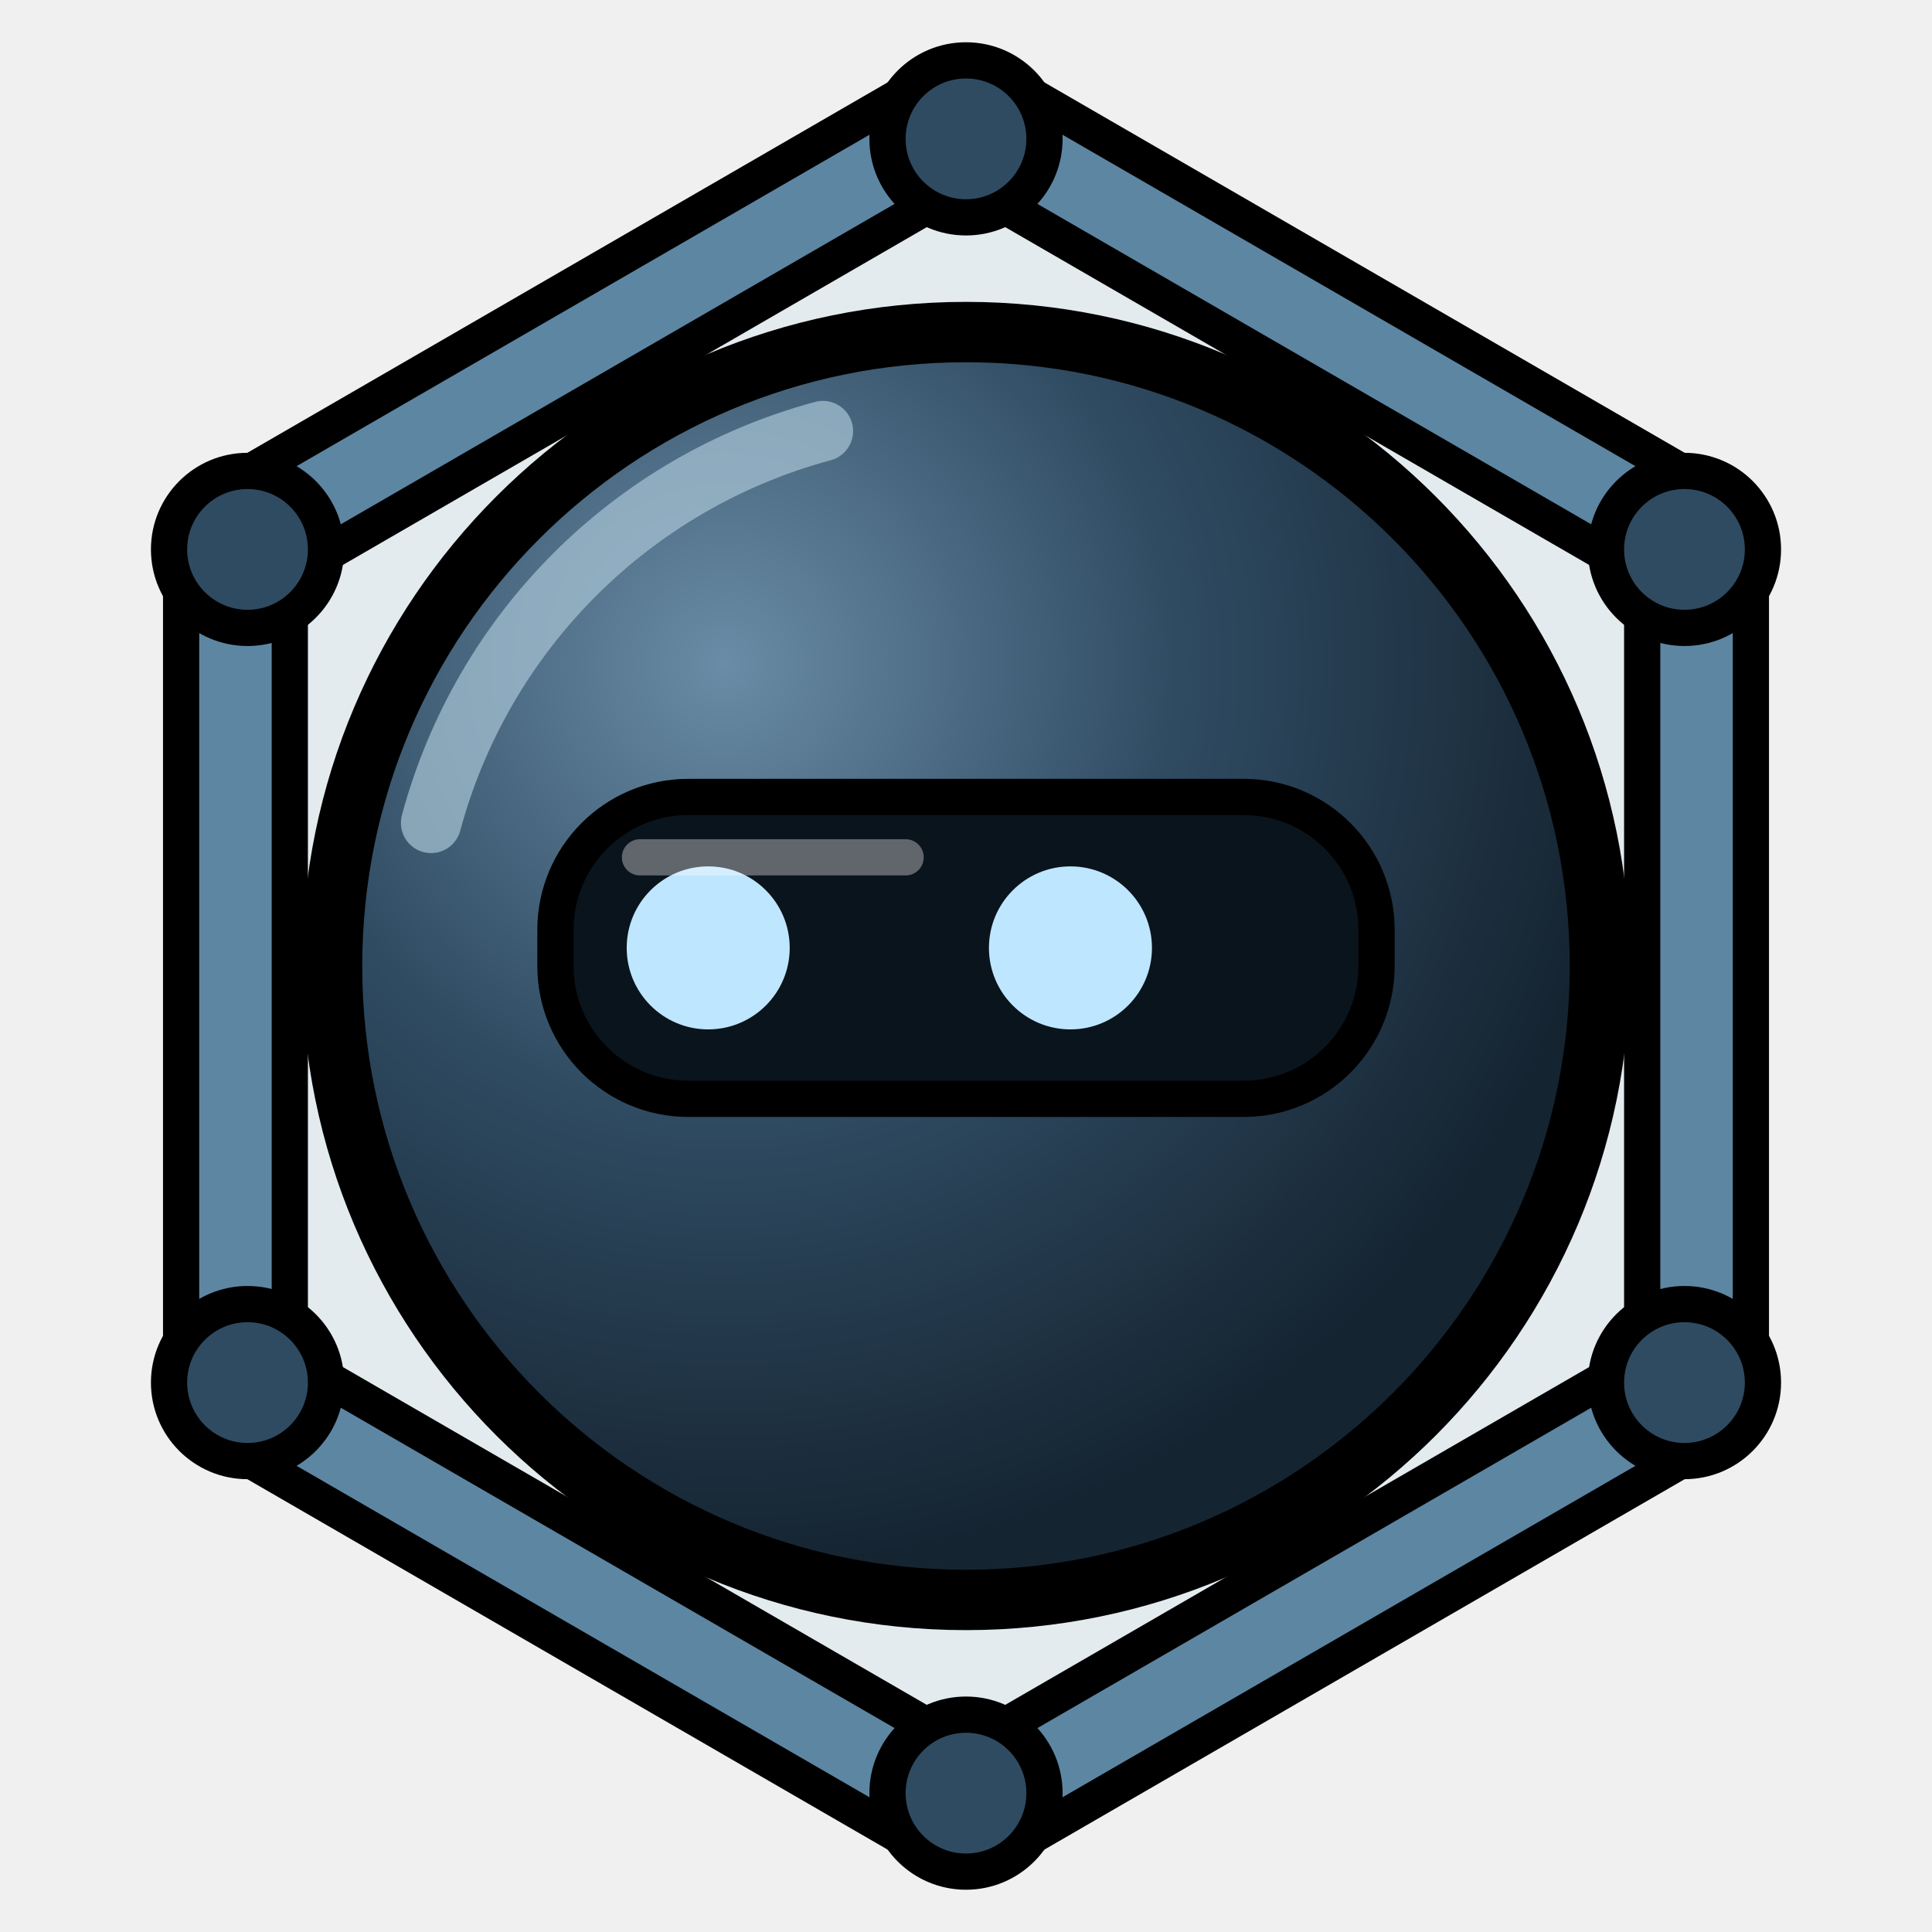
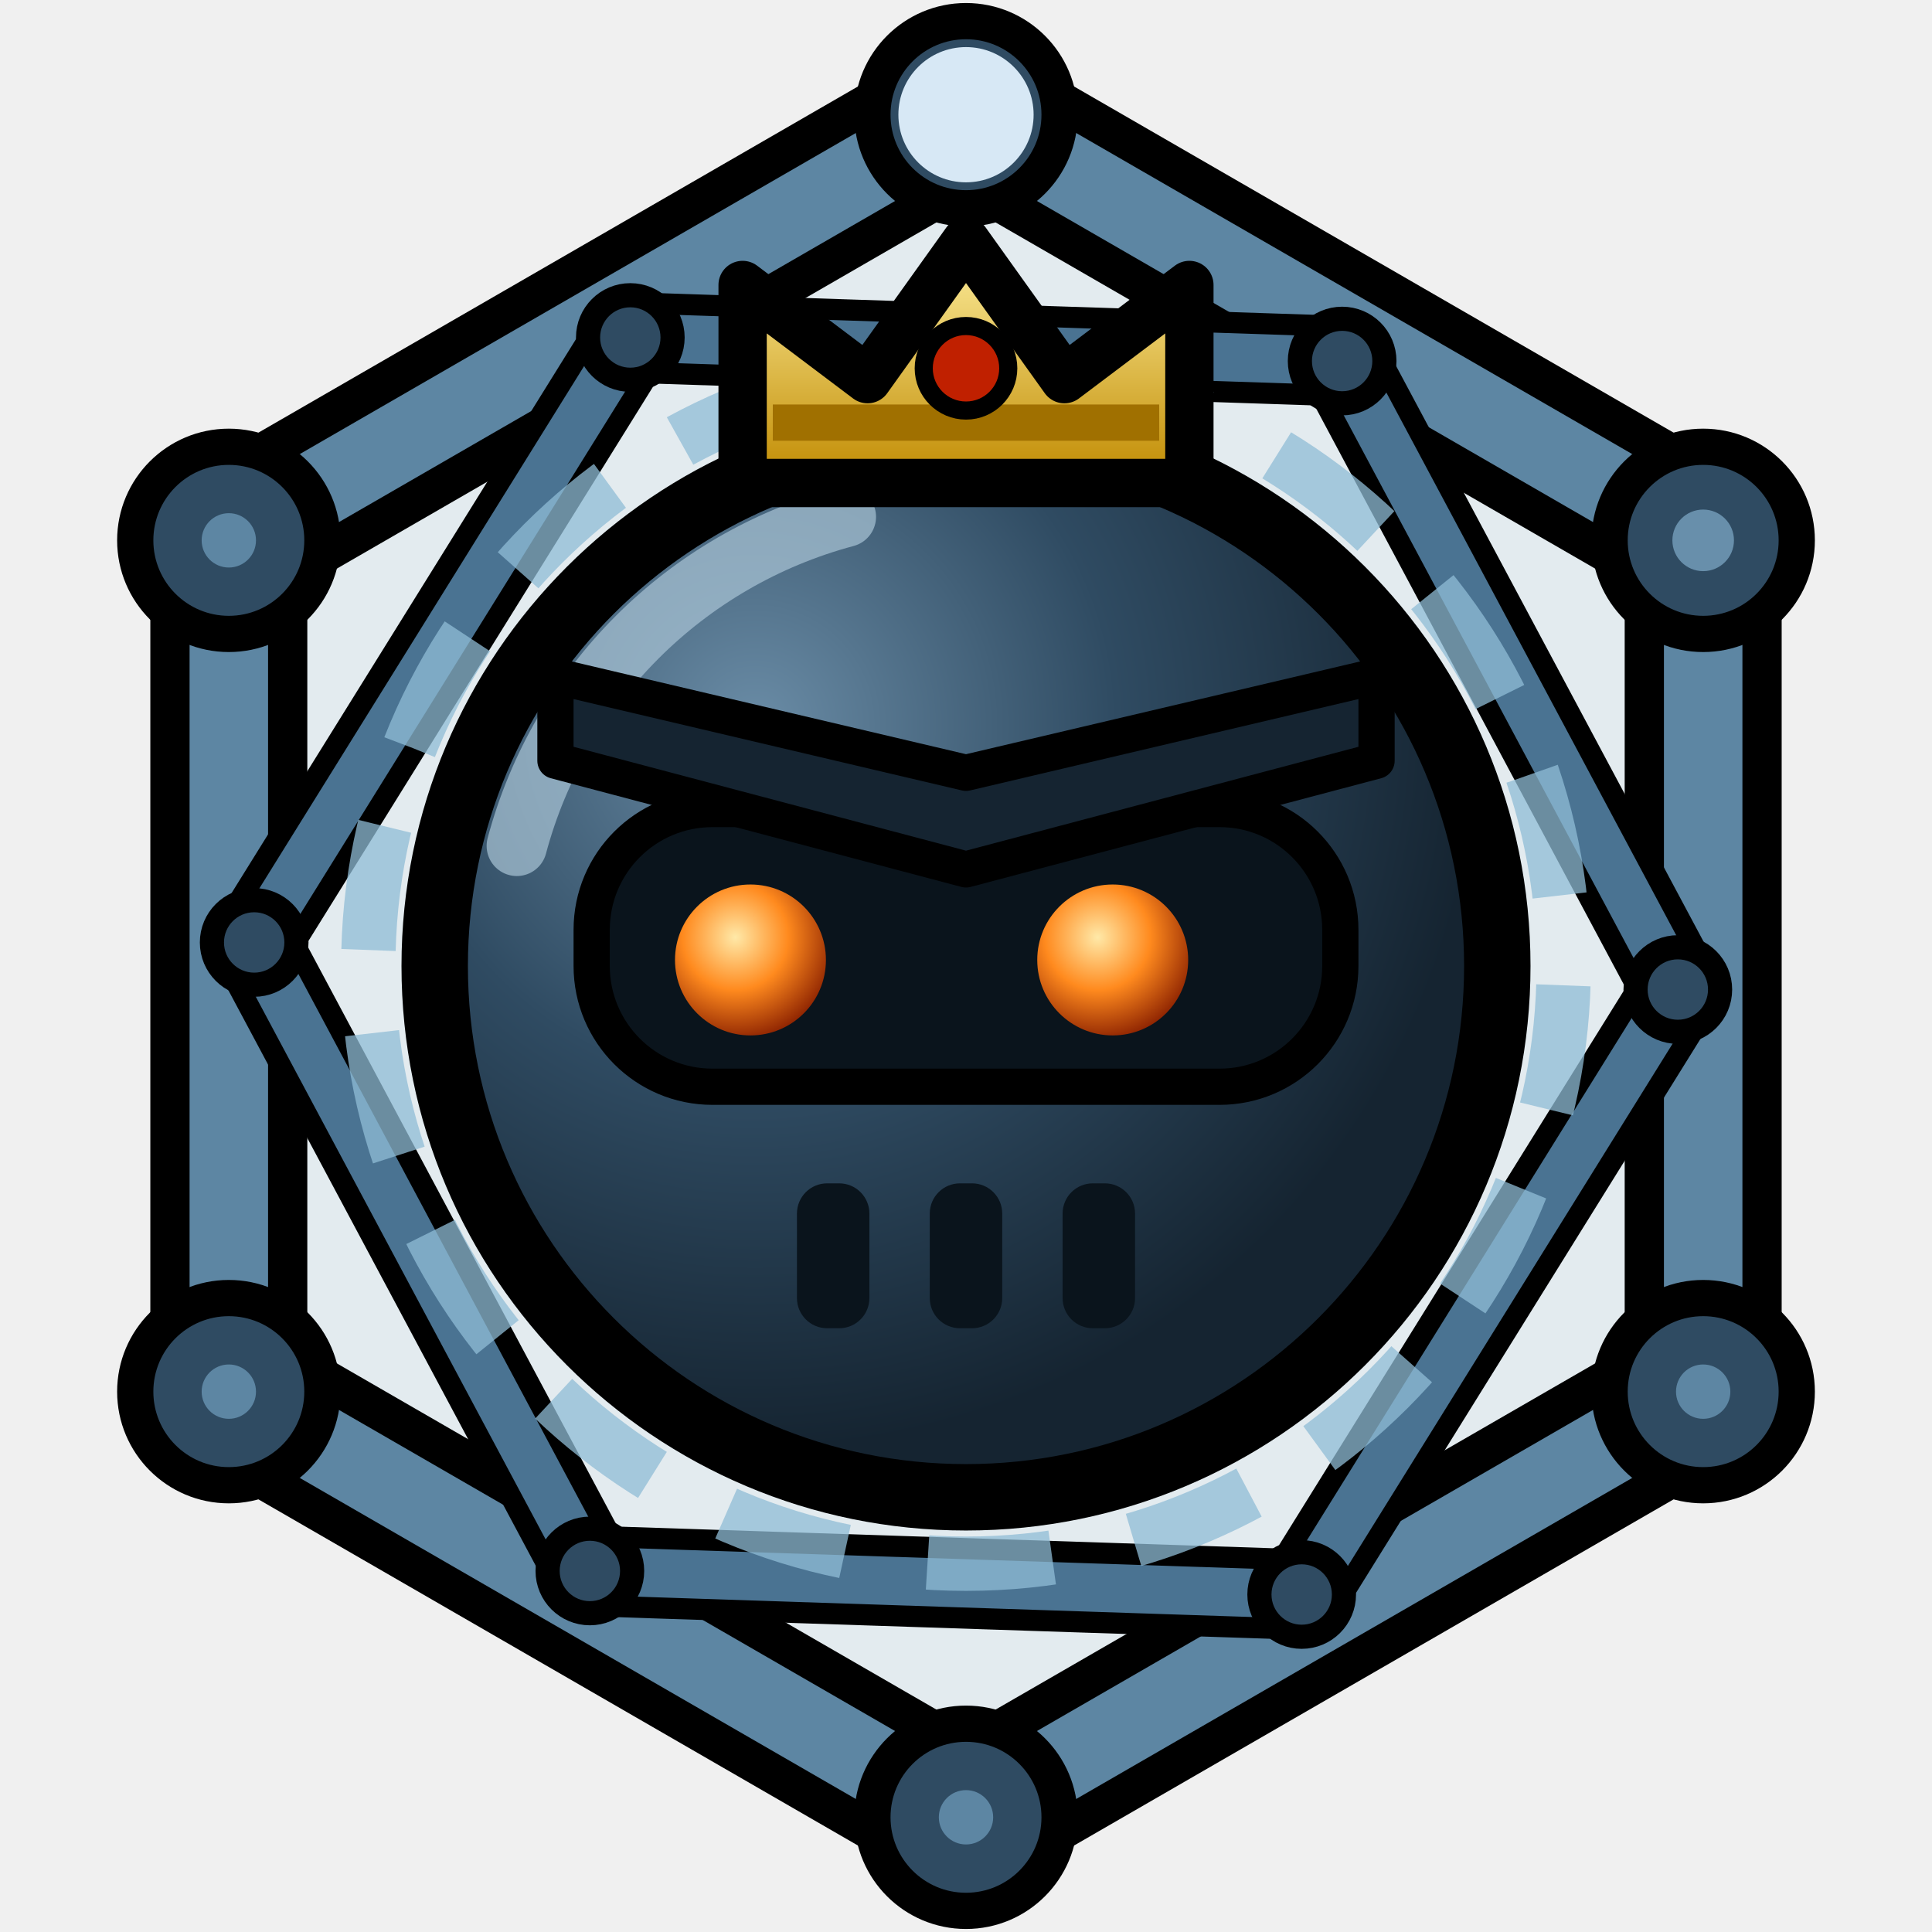
<svg xmlns="http://www.w3.org/2000/svg" viewBox="0 0 32 32">
  <defs>
-     <radialGradient id="shell" cx="12" cy="11" r="15" gradientUnits="userSpaceOnUse">
+     <linearGradient id="gold" x1="0" y1="0" x2="0" y2="1">
+       <stop offset="0" stop-color="#fff0a0" />
+       <stop offset="1" stop-color="#c08a00" />
+     </linearGradient>
+     <radialGradient id="goldr" cx="0.35" cy="0.35" r="0.8">
+       <stop offset="0" stop-color="#fff6c0" />
+       <stop offset="0.6" stop-color="#e0b030" />
+       <stop offset="1" stop-color="#8a6000" />
+     </radialGradient>
+     <radialGradient id="ember" cx="0.4" cy="0.35" r="0.7">
+       <stop offset="0" stop-color="#ffe9a8" />
+       <stop offset="0.5" stop-color="#ff8a1e" />
+       <stop offset="1" stop-color="#8a2000" />
+     </radialGradient>
+     <radialGradient id="shell" cx="12.5" cy="12" r="12" gradientUnits="userSpaceOnUse">
      <stop offset="0" stop-color="#6a8ca6" />
      <stop offset="0.5" stop-color="#2f4b62" />
      <stop offset="1" stop-color="#152431" />
    </radialGradient>
  </defs>
-   <polygon points="16,2 28.1,9 28.1,23 16,30 3.9,23 3.9,9" fill="#9fd0ea" fill-opacity="0.16" stroke="#000000" stroke-width="2.4" stroke-linejoin="round" />
-   <polygon points="16,2 28.1,9 28.1,23 16,30 3.9,23 3.9,9" fill="none" stroke="#5d86a3" stroke-width="1.2" stroke-linejoin="round" />
-   <g fill="#2f4b62" stroke="#000000" stroke-width="0.6">
-     <circle cx="16" cy="2.3" r="1.3" />
-     <circle cx="27.9" cy="9.1" r="1.3" />
-     <circle cx="27.9" cy="22.9" r="1.3" />
-     <circle cx="16" cy="29.7" r="1.3" />
-     <circle cx="4.1" cy="22.9" r="1.3" />
-     <circle cx="4.1" cy="9.1" r="1.3" />
+   <polygon points="16,1.9 28.21,8.95 28.21,23.05 16,30.1 3.79,23.05 3.79,8.95" fill="#9fd0ea" fill-opacity="0.16" stroke="#000000" stroke-width="2.6" stroke-linejoin="round" />
+   <polygon points="16,1.9 28.21,8.95 28.21,23.05 16,30.1 3.79,23.05 3.79,8.95" fill="none" stroke="#5d86a3" stroke-width="1.3" stroke-linejoin="round" />
+   <polygon points="22.23,5.98 27.79,16.39 21.56,26.41 9.77,26.02 4.21,15.61 10.44,5.59" fill="none" stroke="#000000" stroke-width="1.5" stroke-linejoin="round" />
+   <polygon points="22.23,5.98 27.79,16.39 21.56,26.41 9.77,26.02 4.21,15.61 10.44,5.59" fill="none" stroke="#4a7392" stroke-width="0.8" stroke-linejoin="round" />
+   <g fill="#2f4b62" stroke="#000000" stroke-width="0.4">
+     <circle cx="22.23" cy="5.98" r="0.7" />
+     <circle cx="27.79" cy="16.39" r="0.7" />
+     <circle cx="21.56" cy="26.41" r="0.7" />
+     <circle cx="9.77" cy="26.02" r="0.7" />
+     <circle cx="4.21" cy="15.61" r="0.7" />
+     <circle cx="10.44" cy="5.59" r="0.7" />
  </g>
-   <circle cx="16" cy="16" r="10.5" fill="url(#shell)" stroke="#000000" stroke-width="1" />
-   <path d="M7.14 13.63 A9.2 9.2 0 0 1 13.63 7.14" fill="none" stroke="#a9c4d6" stroke-width="1" stroke-linecap="round" opacity="0.7" />
-   <rect x="9.2" y="13.2" width="13.6" height="5" rx="2.2" fill="#0a141c" stroke="#000000" stroke-width="0.6" />
-   <circle cx="11.73" cy="15.7" r="1.35" fill="#bfe6ff" />
-   <circle cx="17.73" cy="15.7" r="1.35" fill="#bfe6ff" />
-   <line x1="10.6" y1="14.2" x2="15" y2="14.2" stroke="#ffffff" stroke-width="0.6" opacity="0.35" stroke-linecap="round" />
+   <circle cx="16" cy="16" r="9.9" fill="none" stroke="#8fbcd6" stroke-width="0.9" stroke-dasharray="2.07 1.38" stroke-dashoffset="-0.32" opacity="0.75" />
+   <circle cx="16" cy="1.9" r="1.55" fill="#2f4b62" stroke="#000000" stroke-width="0.6" />
+   <circle cx="16" cy="1.9" r="1.12" fill="#d7e8f5" />
+   <circle cx="28.21" cy="8.95" r="1.55" fill="#2f4b62" stroke="#000000" stroke-width="0.6" />
+   <circle cx="28.21" cy="8.95" r="0.51" fill="#688fab" />
+   <circle cx="28.21" cy="23.05" r="1.55" fill="#2f4b62" stroke="#000000" stroke-width="0.6" />
+   <circle cx="28.21" cy="23.05" r="0.45" fill="#5d86a3" />
+   <circle cx="16" cy="30.1" r="1.55" fill="#2f4b62" stroke="#000000" stroke-width="0.6" />
+   <circle cx="16" cy="30.1" r="0.45" fill="#5d86a3" />
+   <circle cx="3.79" cy="23.05" r="1.55" fill="#2f4b62" stroke="#000000" stroke-width="0.6" />
+   <circle cx="3.79" cy="23.05" r="0.45" fill="#5d86a3" />
+   <circle cx="3.79" cy="8.95" r="1.55" fill="#2f4b62" stroke="#000000" stroke-width="0.6" />
+   <circle cx="3.79" cy="8.95" r="0.45" fill="#5d86a3" />
+   <circle cx="16" cy="16" r="8.8" fill="url(#shell)" stroke="#000000" stroke-width="1.1" />
+   <path d="M8.56 14.01 A7.7 7.7 0 0 1 14.01 8.56" fill="none" stroke="#a9c4d6" stroke-width="1" stroke-linecap="round" opacity="0.7" />
+   <g fill="#0a141c">
+     <rect x="13.2" y="19.6" width="1.2" height="2.4" rx="0.5" />
+     <rect x="15.4" y="19.6" width="1.2" height="2.4" rx="0.5" />
+     <rect x="17.6" y="19.6" width="1.2" height="2.4" rx="0.5" />
+   </g>
+   <rect x="9.8" y="13.4" width="12.4" height="4.6" rx="2" fill="#0a141c" stroke="#000000" stroke-width="0.6" />
+   <circle cx="12.43" cy="15.9" r="1.25" fill="url(#ember)" />
+   <circle cx="18.43" cy="15.9" r="1.25" fill="url(#ember)" />
+   <path d="M9.2 11.2 L16 12.8 L22.8 11.2 L22.8 12.6 L16 14.4 L9.2 12.6 Z" fill="#152431" stroke="#000000" stroke-width="0.6" stroke-linejoin="round" />
+   <path d="M12.3 8 V4.72 L14.37 6.28 L16 4 L17.63 6.28 L19.7 4.72 V8 Z" fill="url(#gold)" stroke="#000000" stroke-width="0.8" stroke-linejoin="round" />
+   <line x1="12.8" y1="7" x2="19.2" y2="7" stroke="#a07000" stroke-width="0.6" />
+   <circle cx="16" cy="6.1" r="0.7" fill="#c02000" stroke="#000000" stroke-width="0.3" />
</svg>
